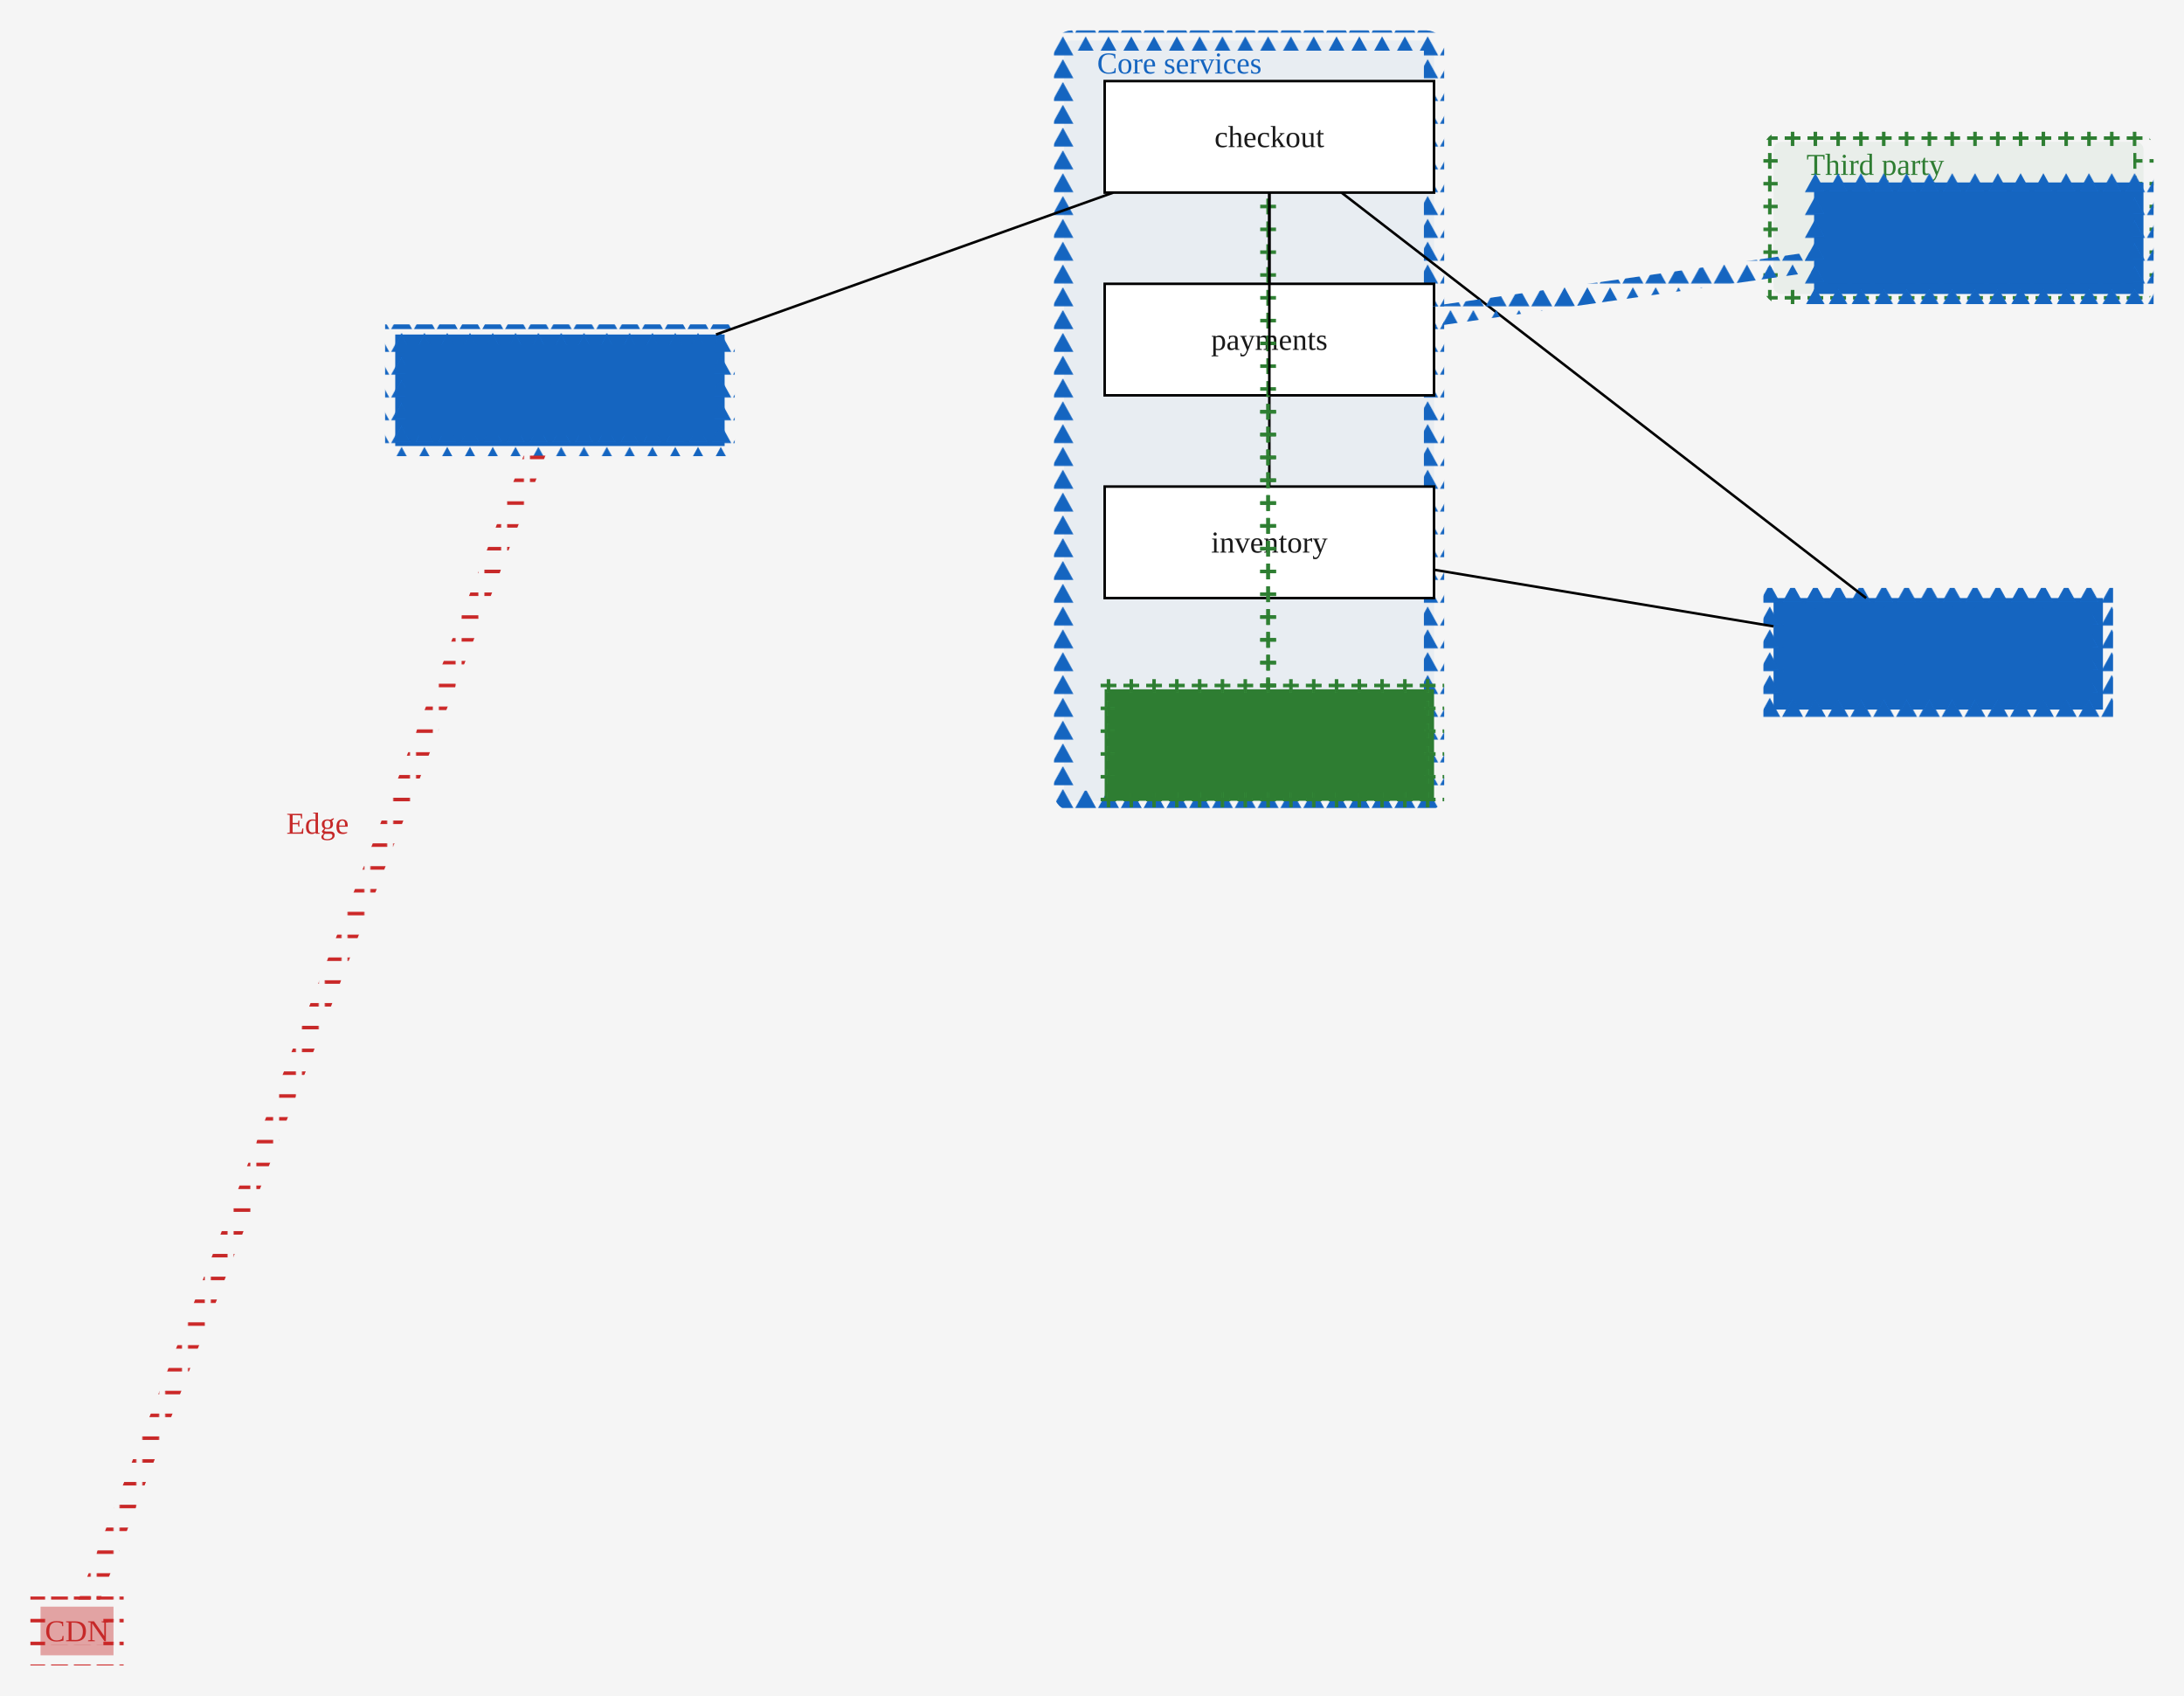
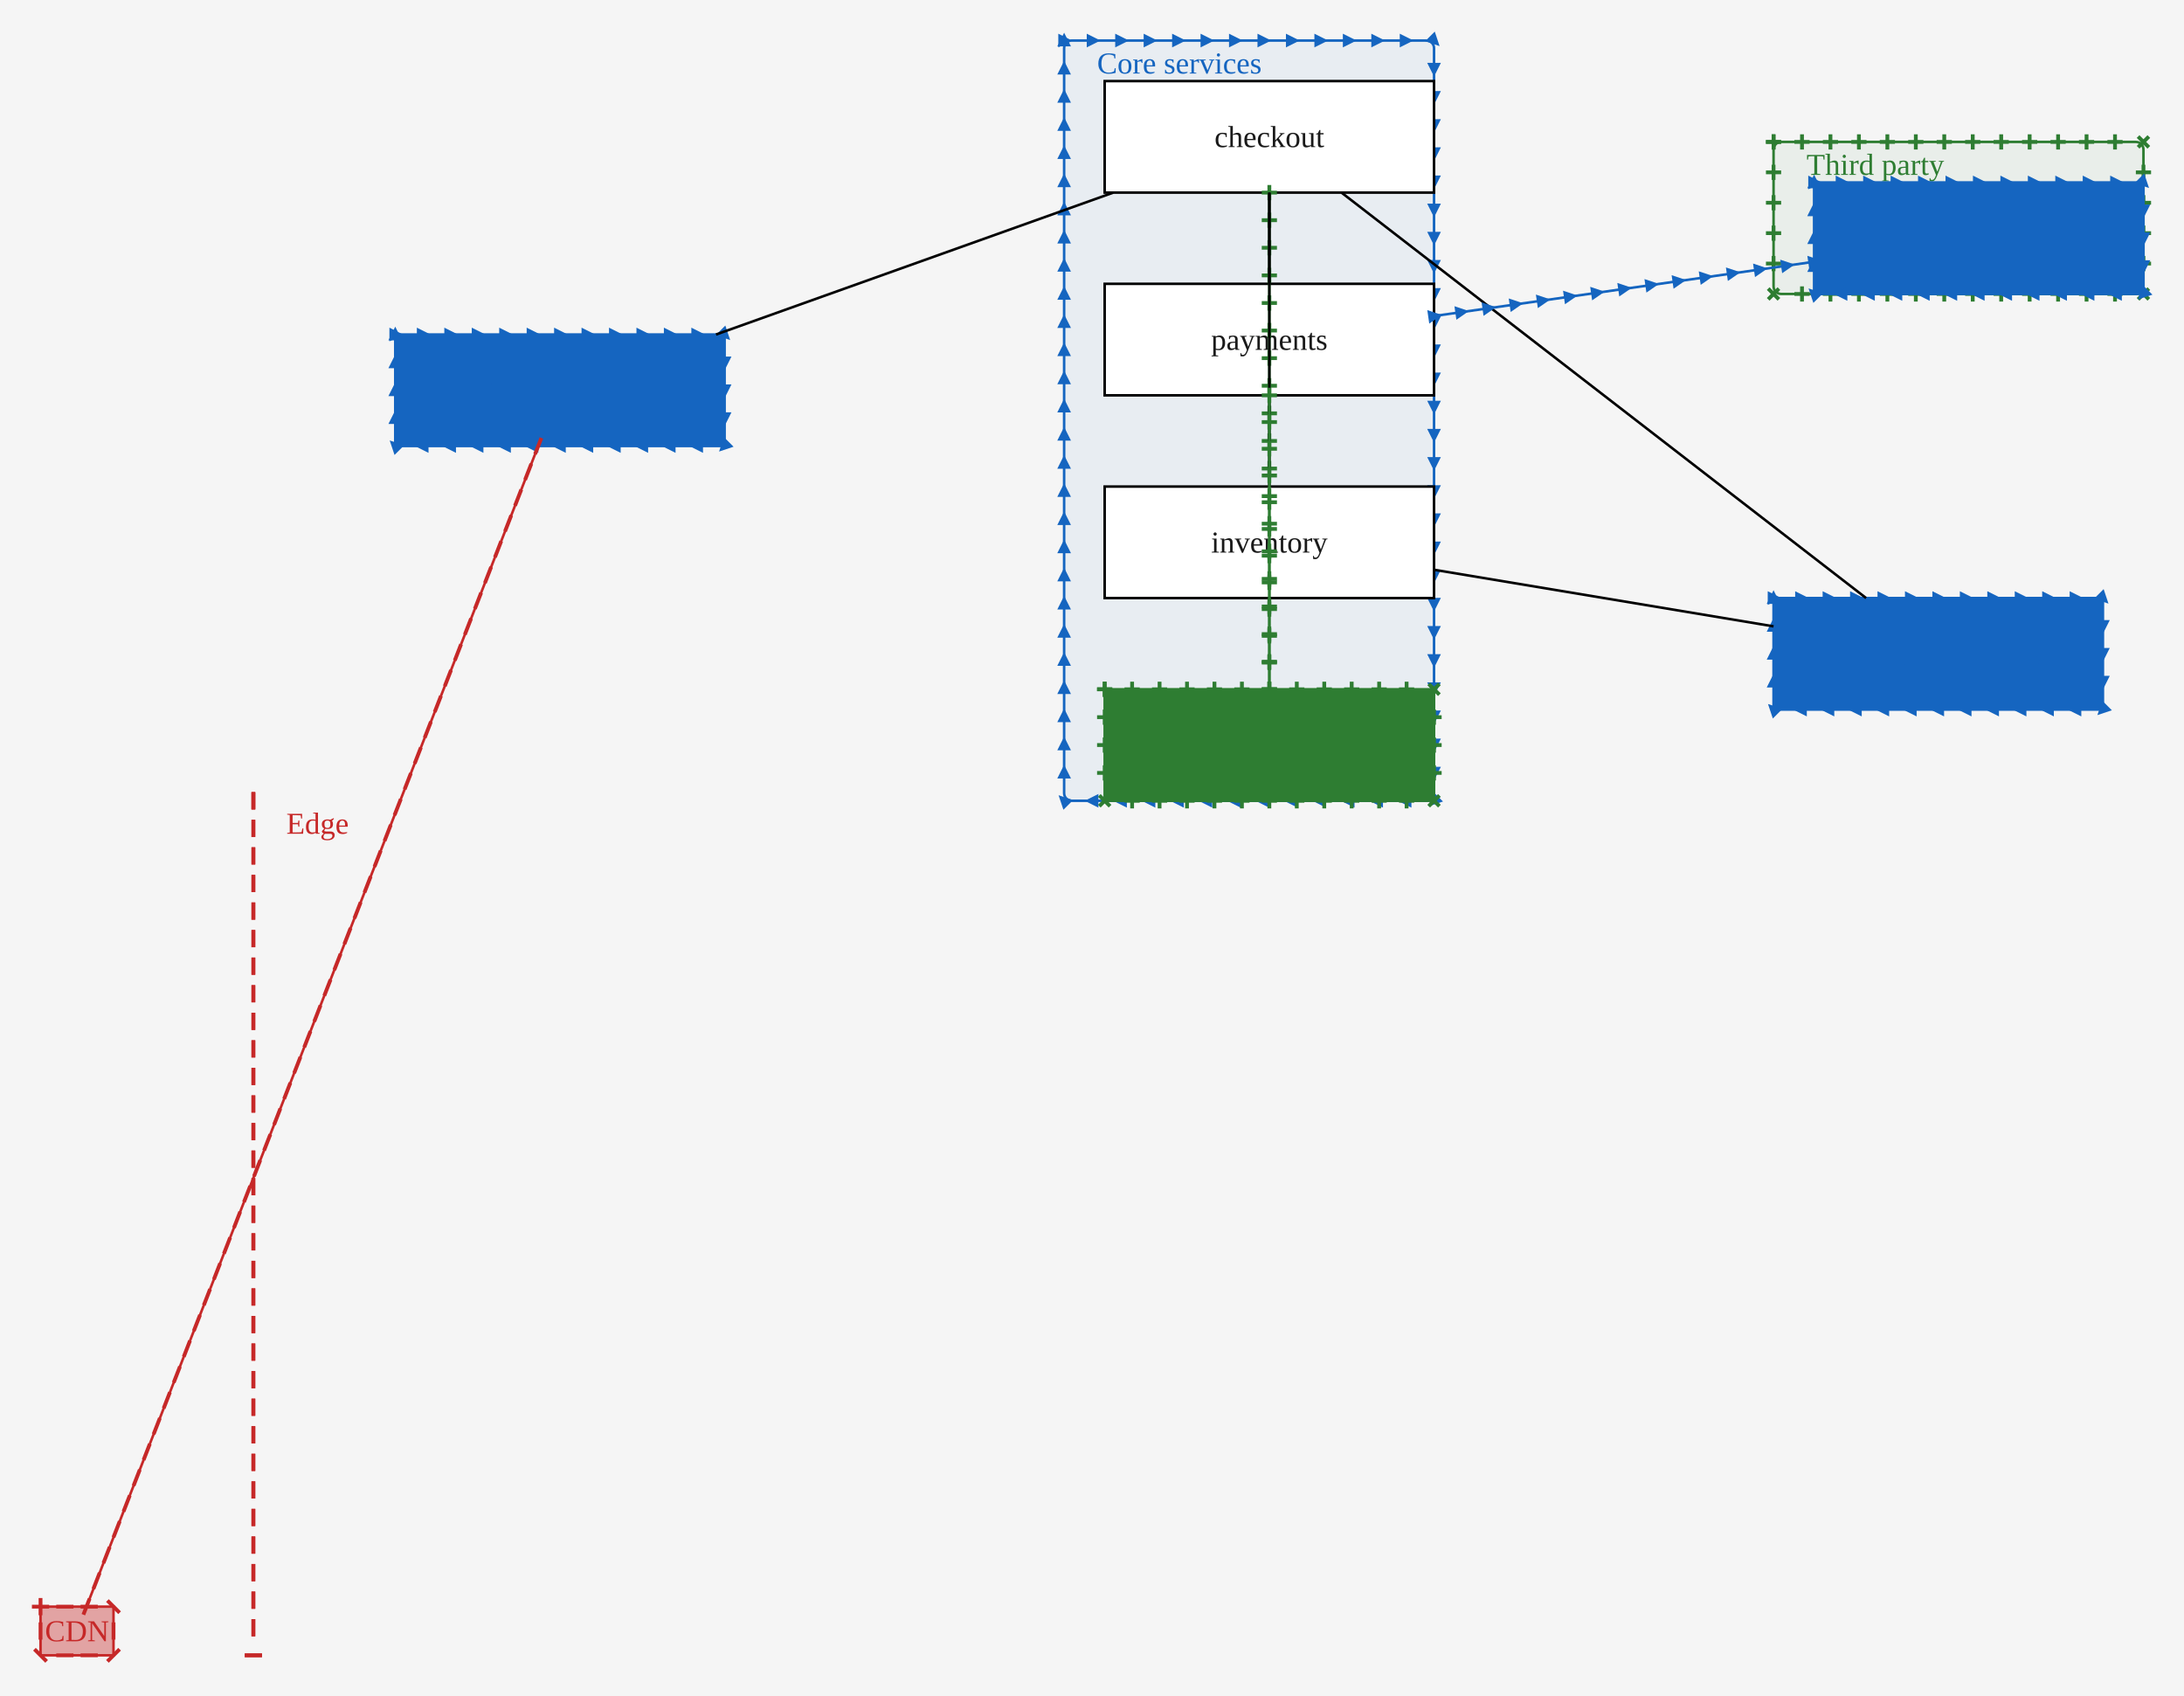
<svg xmlns="http://www.w3.org/2000/svg" viewBox="-100.00 4.00 862.00 669.20" width="862.00" height="669.20">
  <defs>
-     <pattern id="ag-glyph-4-2e7d32" width="9" height="9" patternUnits="userSpaceOnUse" fill="#2e7d32" stroke="#2e7d32">
-       <path d="M 4.5,1.4 L 4.5,7.6 M 1.4,4.5 L 7.6,4.5" fill="none" stroke-width="1.4" />
-     </pattern>
-     <pattern id="ag-glyph-5-c62828" width="9" height="9" patternUnits="userSpaceOnUse" fill="#c62828" stroke="#c62828">
-       <path d="M 1.2,4.5 L 7.8,4.5" fill="none" stroke-width="1.4" />
-     </pattern>
-     <pattern id="ag-glyph-6-1565c0" width="9" height="9" patternUnits="userSpaceOnUse" fill="#1565c0" stroke="#1565c0">
-       <path d="M 4.5,1.5 L 7.7,7.3 L 1.3,7.3 Z" stroke-width="1.1" />
-     </pattern>
+     <marker id="ag-glyph-4-2e7d32" viewBox="-4.50 -4.50 9.00 9.00" markerWidth="9.00" markerHeight="9.00" markerUnits="userSpaceOnUse" refX="0" refY="0" orient="auto" fill="#2e7d32" stroke="#2e7d32">
+       <path d="M -3,0 L 3,0 M 0,-3 L 0,3" fill="none" stroke-width="1.5" />
+     </marker>
+     <marker id="ag-glyph-5-c62828" viewBox="-4.50 -4.50 9.00 9.00" markerWidth="9.00" markerHeight="9.00" markerUnits="userSpaceOnUse" refX="0" refY="0" orient="auto" fill="#c62828" stroke="#c62828">
+       <path d="M -3.4,0 L 3.4,0" fill="none" stroke-width="1.5" />
+     </marker>
+     <marker id="ag-glyph-6-1565c0" viewBox="-4.50 -4.50 9.00 9.00" markerWidth="9.00" markerHeight="9.00" markerUnits="userSpaceOnUse" refX="0" refY="0" orient="auto" fill="#1565c0" stroke="#1565c0">
+       <path d="M 3.1,0 L -2.3,2.7 L -2.3,-2.7 Z" stroke="none" />
+     </marker>
  </defs>
  <rect x="-100.00" y="4.00" width="862.00" height="669.20" fill="#F5F5F5" />
  <g id="group-edge" data-element-id="edge" data-kind="group">
-     <rect x="0.00" y="320.00" width="0.00" height="337.20" rx="3.00" fill="#c62828" fill-opacity="0.02" stroke="url(#ag-glyph-5-c62828)" stroke-width="8.00" />
+     <rect x="0.00" y="320.00" width="0.00" height="337.20" rx="3.00" fill="#c62828" fill-opacity="0.02" stroke="#c62828" stroke-width="1.00" />
+     <path d="M 0.00,320.00 L 0.00,320.00 L 0.00,330.88 L 0.00,341.75 L 0.00,352.63 L 0.00,363.51 L 0.00,374.39 L 0.00,385.26 L 0.00,396.14 L 0.00,407.02 L 0.00,417.90 L 0.00,428.77 L 0.00,439.65 L 0.00,450.53 L 0.00,461.41 L 0.00,472.28 L 0.00,483.16 L 0.00,494.04 L 0.00,504.92 L 0.00,515.79 L 0.00,526.67 L 0.00,537.55 L 0.00,548.43 L 0.00,559.30 L 0.00,570.18 L 0.00,581.06 L 0.00,591.94 L 0.00,602.81 L 0.00,613.69 L 0.00,624.57 L 0.00,635.45 L 0.00,646.32 L 0.00,657.20 L 0.00,657.20 L 0.00,646.32 L 0.00,635.45 L 0.00,624.57 L 0.00,613.69 L 0.00,602.81 L 0.00,591.94 L 0.00,581.06 L 0.00,570.18 L 0.00,559.30 L 0.00,548.43 L 0.00,537.55 L 0.00,526.67 L 0.00,515.79 L 0.00,504.92 L 0.00,494.04 L 0.00,483.16 L 0.00,472.28 L 0.00,461.41 L 0.00,450.53 L 0.00,439.65 L 0.00,428.77 L 0.00,417.90 L 0.00,407.02 L 0.00,396.14 L 0.00,385.26 L 0.00,374.39 L 0.00,363.51 L 0.00,352.63 L 0.00,341.75 L 0.00,330.88 L 0.00,320.00" fill="none" stroke="none" marker-start="url(#ag-glyph-5-c62828)" marker-mid="url(#ag-glyph-5-c62828)" marker-end="url(#ag-glyph-5-c62828)" />
    <text x="13.00" y="333.00" text-anchor="start" fill="#c62828">
      <tspan x="13.00" dy="0">Edge</tspan>
    </text>
  </g>
  <g id="group-external" data-element-id="external" data-kind="group">
-     <rect x="600.00" y="60.00" width="146.00" height="60.00" rx="3.00" fill="#2e7d32" fill-opacity="0.06" stroke="url(#ag-glyph-4-2e7d32)" stroke-width="8.00" />
+     <rect x="600.00" y="60.00" width="146.00" height="60.00" rx="3.00" fill="#2e7d32" fill-opacity="0.06" stroke="#2e7d32" stroke-width="1.00" />
+     <path d="M 600.00,60.00 L 611.23,60.00 L 622.46,60.00 L 633.69,60.00 L 644.92,60.00 L 656.15,60.00 L 667.38,60.00 L 678.62,60.00 L 689.85,60.00 L 701.08,60.00 L 712.31,60.00 L 723.54,60.00 L 734.77,60.00 L 746.00,60.00 L 746.00,72.00 L 746.00,84.00 L 746.00,96.00 L 746.00,108.00 L 746.00,120.00 L 734.77,120.00 L 723.54,120.00 L 712.31,120.00 L 701.08,120.00 L 689.85,120.00 L 678.62,120.00 L 667.38,120.00 L 656.15,120.00 L 644.92,120.00 L 633.69,120.00 L 622.46,120.00 L 611.23,120.00 L 600.00,120.00 L 600.00,108.00 L 600.00,96.00 L 600.00,84.00 L 600.00,72.00 L 600.00,60.00" fill="none" stroke="none" marker-start="url(#ag-glyph-4-2e7d32)" marker-mid="url(#ag-glyph-4-2e7d32)" marker-end="url(#ag-glyph-4-2e7d32)" />
    <text x="613.00" y="73.00" text-anchor="start" fill="#2e7d32">
      <tspan x="613.00" dy="0">Third party</tspan>
    </text>
  </g>
  <g id="group-services" data-element-id="services" data-kind="group">
-     <rect x="320.00" y="20.00" width="146.00" height="300.00" rx="3.00" fill="#1565c0" fill-opacity="0.06" stroke="url(#ag-glyph-6-1565c0)" stroke-width="8.00" />
+     <rect x="320.00" y="20.00" width="146.00" height="300.00" rx="3.00" fill="#1565c0" fill-opacity="0.06" stroke="#1565c0" stroke-width="1.00" />
+     <path d="M 320.00,20.00 L 331.23,20.00 L 342.46,20.00 L 353.69,20.00 L 364.92,20.00 L 376.15,20.00 L 387.38,20.00 L 398.62,20.00 L 409.85,20.00 L 421.08,20.00 L 432.31,20.00 L 443.54,20.00 L 454.77,20.00 L 466.00,20.00 L 466.00,31.11 L 466.00,42.22 L 466.00,53.33 L 466.00,64.44 L 466.00,75.56 L 466.00,86.67 L 466.00,97.78 L 466.00,108.89 L 466.00,120.00 L 466.00,131.11 L 466.00,142.22 L 466.00,153.33 L 466.00,164.44 L 466.00,175.56 L 466.00,186.67 L 466.00,197.78 L 466.00,208.89 L 466.00,220.00 L 466.00,231.11 L 466.00,242.22 L 466.00,253.33 L 466.00,264.44 L 466.00,275.56 L 466.00,286.67 L 466.00,297.78 L 466.00,308.89 L 466.00,320.00 L 454.77,320.00 L 443.54,320.00 L 432.31,320.00 L 421.08,320.00 L 409.85,320.00 L 398.62,320.00 L 387.38,320.00 L 376.15,320.00 L 364.92,320.00 L 353.69,320.00 L 342.46,320.00 L 331.23,320.00 L 320.00,320.00 L 320.00,308.89 L 320.00,297.78 L 320.00,286.67 L 320.00,275.56 L 320.00,264.44 L 320.00,253.33 L 320.00,242.22 L 320.00,231.11 L 320.00,220.00 L 320.00,208.89 L 320.00,197.78 L 320.00,186.67 L 320.00,175.56 L 320.00,164.44 L 320.00,153.33 L 320.00,142.22 L 320.00,131.11 L 320.00,120.00 L 320.00,108.89 L 320.00,97.78 L 320.00,86.67 L 320.00,75.56 L 320.00,64.44 L 320.00,53.33 L 320.00,42.22 L 320.00,31.11 L 320.00,20.00" fill="none" stroke="none" marker-start="url(#ag-glyph-6-1565c0)" marker-mid="url(#ag-glyph-6-1565c0)" marker-end="url(#ag-glyph-6-1565c0)" />
    <text x="333.00" y="33.00" text-anchor="start" fill="#1565c0">
      <tspan x="333.00" dy="0">Core services</tspan>
    </text>
  </g>
  <g id="node-cdn" data-element-id="cdn" data-kind="node">
-     <rect x="-84.00" y="638.00" width="28.80" height="19.20" rx="0.00" fill="#c62828" fill-opacity="0.40" stroke="url(#ag-glyph-5-c62828)" stroke-width="8.00" />
+     <rect x="-84.00" y="638.00" width="28.80" height="19.20" rx="0.00" fill="#c62828" fill-opacity="0.40" stroke="#c62828" />
+     <path d="M -84.00,638.00 L -74.40,638.00 L -64.80,638.00 L -55.20,638.00 L -55.20,647.60 L -55.20,657.20 L -64.80,657.20 L -74.40,657.20 L -84.00,657.20 L -84.00,647.60 L -84.00,638.00" fill="none" stroke="none" marker-start="url(#ag-glyph-5-c62828)" marker-mid="url(#ag-glyph-5-c62828)" marker-end="url(#ag-glyph-5-c62828)" />
    <text x="-69.60" y="647.60" text-anchor="middle" dominant-baseline="central" fill="#c62828">
      <tspan x="-69.60" dy="0">CDN</tspan>
    </text>
  </g>
  <g id="node-checkout" data-element-id="checkout" data-kind="node">
    <rect x="336.00" y="36.00" width="130.00" height="44.00" rx="0.00" fill="#FFFFFF" stroke="#000000" />
    <text x="401.00" y="58.00" text-anchor="middle" dominant-baseline="central" fill="#1a1a1a">
      <tspan x="401.00" dy="0">checkout</tspan>
    </text>
  </g>
  <g id="node-fraud" data-element-id="fraud" data-kind="node">
-     <rect x="336.00" y="276.00" width="130.00" height="44.00" rx="0.00" fill="#2e7d32" stroke="url(#ag-glyph-4-2e7d32)" stroke-width="8.00" />
+     <rect x="336.00" y="276.00" width="130.00" height="44.00" rx="0.00" fill="#2e7d32" stroke="#2e7d32" />
+     <path d="M 336.00,276.00 L 346.83,276.00 L 357.67,276.00 L 368.50,276.00 L 379.33,276.00 L 390.17,276.00 L 401.00,276.00 L 411.83,276.00 L 422.67,276.00 L 433.50,276.00 L 444.33,276.00 L 455.17,276.00 L 466.00,276.00 L 466.00,287.00 L 466.00,298.00 L 466.00,309.00 L 466.00,320.00 L 455.17,320.00 L 444.33,320.00 L 433.50,320.00 L 422.67,320.00 L 411.83,320.00 L 401.00,320.00 L 390.17,320.00 L 379.33,320.00 L 368.50,320.00 L 357.67,320.00 L 346.83,320.00 L 336.00,320.00 L 336.00,309.00 L 336.00,298.00 L 336.00,287.00 L 336.00,276.00" fill="none" stroke="none" marker-start="url(#ag-glyph-4-2e7d32)" marker-mid="url(#ag-glyph-4-2e7d32)" marker-end="url(#ag-glyph-4-2e7d32)" />
    <text x="401.00" y="298.00" text-anchor="middle" dominant-baseline="central" fill="#2e7d32">
      <tspan x="401.00" dy="0">fraud check</tspan>
    </text>
  </g>
  <g id="node-gateway" data-element-id="gateway" data-kind="node">
-     <rect x="56.00" y="136.00" width="130.00" height="44.00" rx="0.00" fill="#1565c0" stroke="url(#ag-glyph-6-1565c0)" stroke-width="8.00" />
+     <rect x="56.00" y="136.00" width="130.00" height="44.00" rx="0.00" fill="#1565c0" stroke="#1565c0" />
+     <path d="M 56.00,136.00 L 66.83,136.00 L 77.67,136.00 L 88.50,136.00 L 99.33,136.00 L 110.17,136.00 L 121.00,136.00 L 131.83,136.00 L 142.67,136.00 L 153.50,136.00 L 164.33,136.00 L 175.17,136.00 L 186.00,136.00 L 186.00,147.00 L 186.00,158.00 L 186.00,169.00 L 186.00,180.00 L 175.17,180.00 L 164.33,180.00 L 153.50,180.00 L 142.67,180.00 L 131.83,180.00 L 121.00,180.00 L 110.17,180.00 L 99.33,180.00 L 88.50,180.00 L 77.67,180.00 L 66.83,180.00 L 56.00,180.00 L 56.00,169.00 L 56.00,158.00 L 56.00,147.00 L 56.00,136.00" fill="none" stroke="none" marker-start="url(#ag-glyph-6-1565c0)" marker-mid="url(#ag-glyph-6-1565c0)" marker-end="url(#ag-glyph-6-1565c0)" />
    <text x="121.00" y="158.00" text-anchor="middle" dominant-baseline="central" fill="#1565c0">
      <tspan x="121.00" dy="0">API gateway</tspan>
    </text>
  </g>
  <g id="node-inventory" data-element-id="inventory" data-kind="node">
    <rect x="336.00" y="196.00" width="130.00" height="44.00" rx="0.00" fill="#FFFFFF" stroke="#000000" />
    <text x="401.00" y="218.00" text-anchor="middle" dominant-baseline="central" fill="#1a1a1a">
      <tspan x="401.00" dy="0">inventory</tspan>
    </text>
  </g>
  <g id="node-orders" data-element-id="orders" data-kind="node">
-     <rect x="600.00" y="240.00" width="130.00" height="44.00" rx="0.00" fill="#1565c0" stroke="url(#ag-glyph-6-1565c0)" stroke-width="8.00" />
+     <rect x="600.00" y="240.00" width="130.00" height="44.00" rx="0.00" fill="#1565c0" stroke="#1565c0" />
+     <path d="M 600.00,240.00 L 610.83,240.00 L 621.67,240.00 L 632.50,240.00 L 643.33,240.00 L 654.17,240.00 L 665.00,240.00 L 675.83,240.00 L 686.67,240.00 L 697.50,240.00 L 708.33,240.00 L 719.17,240.00 L 730.00,240.00 L 730.00,251.00 L 730.00,262.00 L 730.00,273.00 L 730.00,284.00 L 719.17,284.00 L 708.33,284.00 L 697.50,284.00 L 686.67,284.00 L 675.83,284.00 L 665.00,284.00 L 654.17,284.00 L 643.33,284.00 L 632.50,284.00 L 621.67,284.00 L 610.83,284.00 L 600.00,284.00 L 600.00,273.00 L 600.00,262.00 L 600.00,251.00 L 600.00,240.00" fill="none" stroke="none" marker-start="url(#ag-glyph-6-1565c0)" marker-mid="url(#ag-glyph-6-1565c0)" marker-end="url(#ag-glyph-6-1565c0)" />
    <text x="665.00" y="262.00" text-anchor="middle" dominant-baseline="central" fill="#1565c0">
      <tspan x="665.00" dy="0">orders (postgres)</tspan>
    </text>
  </g>
  <g id="node-payments" data-element-id="payments" data-kind="node">
    <rect x="336.00" y="116.00" width="130.00" height="44.00" rx="0.00" fill="#FFFFFF" stroke="#000000" />
    <text x="401.00" y="138.00" text-anchor="middle" dominant-baseline="central" fill="#1a1a1a">
      <tspan x="401.00" dy="0">payments</tspan>
    </text>
  </g>
  <g id="node-stripe" data-element-id="stripe" data-kind="node">
-     <rect x="616.00" y="76.00" width="130.00" height="44.00" rx="0.00" fill="#1565c0" stroke="url(#ag-glyph-6-1565c0)" stroke-width="8.00" />
+     <rect x="616.00" y="76.00" width="130.00" height="44.00" rx="0.00" fill="#1565c0" stroke="#1565c0" />
+     <path d="M 616.00,76.00 L 626.83,76.00 L 637.67,76.00 L 648.50,76.00 L 659.33,76.00 L 670.17,76.00 L 681.00,76.00 L 691.83,76.00 L 702.67,76.00 L 713.50,76.00 L 724.33,76.00 L 735.17,76.00 L 746.00,76.00 L 746.00,87.00 L 746.00,98.00 L 746.00,109.00 L 746.00,120.00 L 735.17,120.00 L 724.33,120.00 L 713.50,120.00 L 702.67,120.00 L 691.83,120.00 L 681.00,120.00 L 670.17,120.00 L 659.33,120.00 L 648.50,120.00 L 637.67,120.00 L 626.83,120.00 L 616.00,120.00 L 616.00,109.00 L 616.00,98.00 L 616.00,87.00 L 616.00,76.00" fill="none" stroke="none" marker-start="url(#ag-glyph-6-1565c0)" marker-mid="url(#ag-glyph-6-1565c0)" marker-end="url(#ag-glyph-6-1565c0)" />
    <text x="681.00" y="98.00" text-anchor="middle" dominant-baseline="central" fill="#1565c0">
      <tspan x="681.00" dy="0">Stripe</tspan>
    </text>
  </g>
  <g id="edge-cdn__gateway" data-element-id="cdn__gateway" data-kind="edge">
    <path d="M -65.86,638.00 L 112.44,180.00" fill="none" stroke="transparent" stroke-width="12" style="pointer-events: stroke" />
-     <path d="M -65.86,638.00 L 112.44,180.00" fill="none" stroke="url(#ag-glyph-5-c62828)" stroke-width="8.00" />
+     <path d="M -65.86,638.00 L 112.44,180.00" fill="none" stroke="#c62828" stroke-width="1.00" />
+     <path d="M -65.86,638.00 L -61.90,627.82 L -57.94,617.64 L -53.98,607.47 L -50.01,597.29 L -46.05,587.11 L -42.09,576.93 L -38.13,566.76 L -34.17,556.58 L -30.20,546.40 L -26.24,536.22 L -22.28,526.04 L -18.32,515.87 L -14.35,505.69 L -10.39,495.51 L -6.43,485.33 L -2.47,475.16 L 1.49,464.98 L 5.46,454.80 L 9.42,444.62 L 13.38,434.44 L 17.34,424.27 L 21.31,414.09 L 25.27,403.91 L 29.23,393.73 L 33.19,383.56 L 37.15,373.38 L 41.12,363.20 L 45.08,353.02 L 49.04,342.84 L 53.00,332.67 L 56.96,322.49 L 60.93,312.31 L 64.89,302.13 L 68.85,291.96 L 72.81,281.78 L 76.78,271.60 L 80.74,261.42 L 84.70,251.24 L 88.66,241.07 L 92.62,230.89 L 96.59,220.71 L 100.55,210.53 L 104.51,200.36 L 108.47,190.18 L 112.44,180.00" fill="none" stroke="none" marker-start="url(#ag-glyph-5-c62828)" marker-mid="url(#ag-glyph-5-c62828)" marker-end="url(#ag-glyph-5-c62828)" />
  </g>
  <g id="edge-checkout__fraud" data-element-id="checkout__fraud" data-kind="edge">
    <path d="M 401.00,80.00 L 401.00,276.00" fill="none" stroke="transparent" stroke-width="12" style="pointer-events: stroke" />
-     <path d="M 401.00,80.00 L 401.00,276.00" fill="none" stroke="url(#ag-glyph-4-2e7d32)" stroke-width="8.00" />
+     <path d="M 401.00,80.00 L 401.00,276.00" fill="none" stroke="#2e7d32" stroke-width="1.00" />
+     <path d="M 401.00,80.00 L 401.00,90.89 L 401.00,101.78 L 401.00,112.67 L 401.00,123.56 L 401.00,134.44 L 401.00,145.33 L 401.00,156.22 L 401.00,167.11 L 401.00,178.00 L 401.00,188.89 L 401.00,199.78 L 401.00,210.67 L 401.00,221.56 L 401.00,232.44 L 401.00,243.33 L 401.00,254.22 L 401.00,265.11 L 401.00,276.00" fill="none" stroke="none" marker-start="url(#ag-glyph-4-2e7d32)" marker-mid="url(#ag-glyph-4-2e7d32)" marker-end="url(#ag-glyph-4-2e7d32)" />
  </g>
  <g id="edge-checkout__inventory" data-element-id="checkout__inventory" data-kind="edge">
    <path d="M 401.00,80.00 L 401.00,196.00" fill="none" stroke="transparent" stroke-width="12" style="pointer-events: stroke" />
    <path d="M 401.00,80.00 L 401.00,196.00" fill="none" stroke="#000000" stroke-width="1.00" />
  </g>
  <g id="edge-checkout__orders" data-element-id="checkout__orders" data-kind="edge">
    <path d="M 429.47,80.00 L 636.53,240.00" fill="none" stroke="transparent" stroke-width="12" style="pointer-events: stroke" />
    <path d="M 429.47,80.00 L 636.53,240.00" fill="none" stroke="#000000" stroke-width="1.00" />
  </g>
  <g id="edge-checkout__payments" data-element-id="checkout__payments" data-kind="edge">
    <path d="M 401.00,80.00 L 401.00,116.00" fill="none" stroke="transparent" stroke-width="12" style="pointer-events: stroke" />
    <path d="M 401.00,80.00 L 401.00,116.00" fill="none" stroke="#000000" stroke-width="1.00" />
  </g>
  <g id="edge-fraud__payments" data-element-id="fraud__payments" data-kind="edge">
    <path d="M 401.00,276.00 L 401.00,160.00" fill="none" stroke="transparent" stroke-width="12" style="pointer-events: stroke" />
-     <path d="M 401.00,276.00 L 401.00,160.00" fill="none" stroke="url(#ag-glyph-4-2e7d32)" stroke-width="8.00" />
+     <path d="M 401.00,276.00 L 401.00,160.00" fill="none" stroke="#2e7d32" stroke-width="1.00" />
+     <path d="M 401.00,276.00 L 401.00,265.45 L 401.00,254.91 L 401.00,244.36 L 401.00,233.82 L 401.00,223.27 L 401.00,212.73 L 401.00,202.18 L 401.00,191.64 L 401.00,181.09 L 401.00,170.55 L 401.00,160.00" fill="none" stroke="none" marker-start="url(#ag-glyph-4-2e7d32)" marker-mid="url(#ag-glyph-4-2e7d32)" marker-end="url(#ag-glyph-4-2e7d32)" />
  </g>
  <g id="edge-gateway__checkout" data-element-id="gateway__checkout" data-kind="edge">
    <path d="M 182.60,136.00 L 339.40,80.00" fill="none" stroke="transparent" stroke-width="12" style="pointer-events: stroke" />
    <path d="M 182.60,136.00 L 339.40,80.00" fill="none" stroke="#000000" stroke-width="1.00" />
  </g>
  <g id="edge-inventory__orders" data-element-id="inventory__orders" data-kind="edge">
    <path d="M 466.00,228.83 L 600.00,251.17" fill="none" stroke="transparent" stroke-width="12" style="pointer-events: stroke" />
    <path d="M 466.00,228.83 L 600.00,251.17" fill="none" stroke="#000000" stroke-width="1.00" />
  </g>
  <g id="edge-payments__stripe" data-element-id="payments__stripe" data-kind="edge">
    <path d="M 466.00,128.71 L 616.00,107.29" fill="none" stroke="transparent" stroke-width="12" style="pointer-events: stroke" />
-     <path d="M 466.00,128.71 L 616.00,107.29" fill="none" stroke="url(#ag-glyph-6-1565c0)" stroke-width="8.00" />
+     <path d="M 466.00,128.71 L 616.00,107.29" fill="none" stroke="#1565c0" stroke-width="1.00" />
+     <path d="M 466.00,128.71 L 476.71,127.18 L 487.43,125.65 L 498.14,124.12 L 508.86,122.59 L 519.57,121.06 L 530.29,119.53 L 541.00,118.00 L 551.71,116.47 L 562.43,114.94 L 573.14,113.41 L 583.86,111.88 L 594.57,110.35 L 605.29,108.82 L 616.00,107.29" fill="none" stroke="none" marker-start="url(#ag-glyph-6-1565c0)" marker-mid="url(#ag-glyph-6-1565c0)" marker-end="url(#ag-glyph-6-1565c0)" />
  </g>
</svg>
